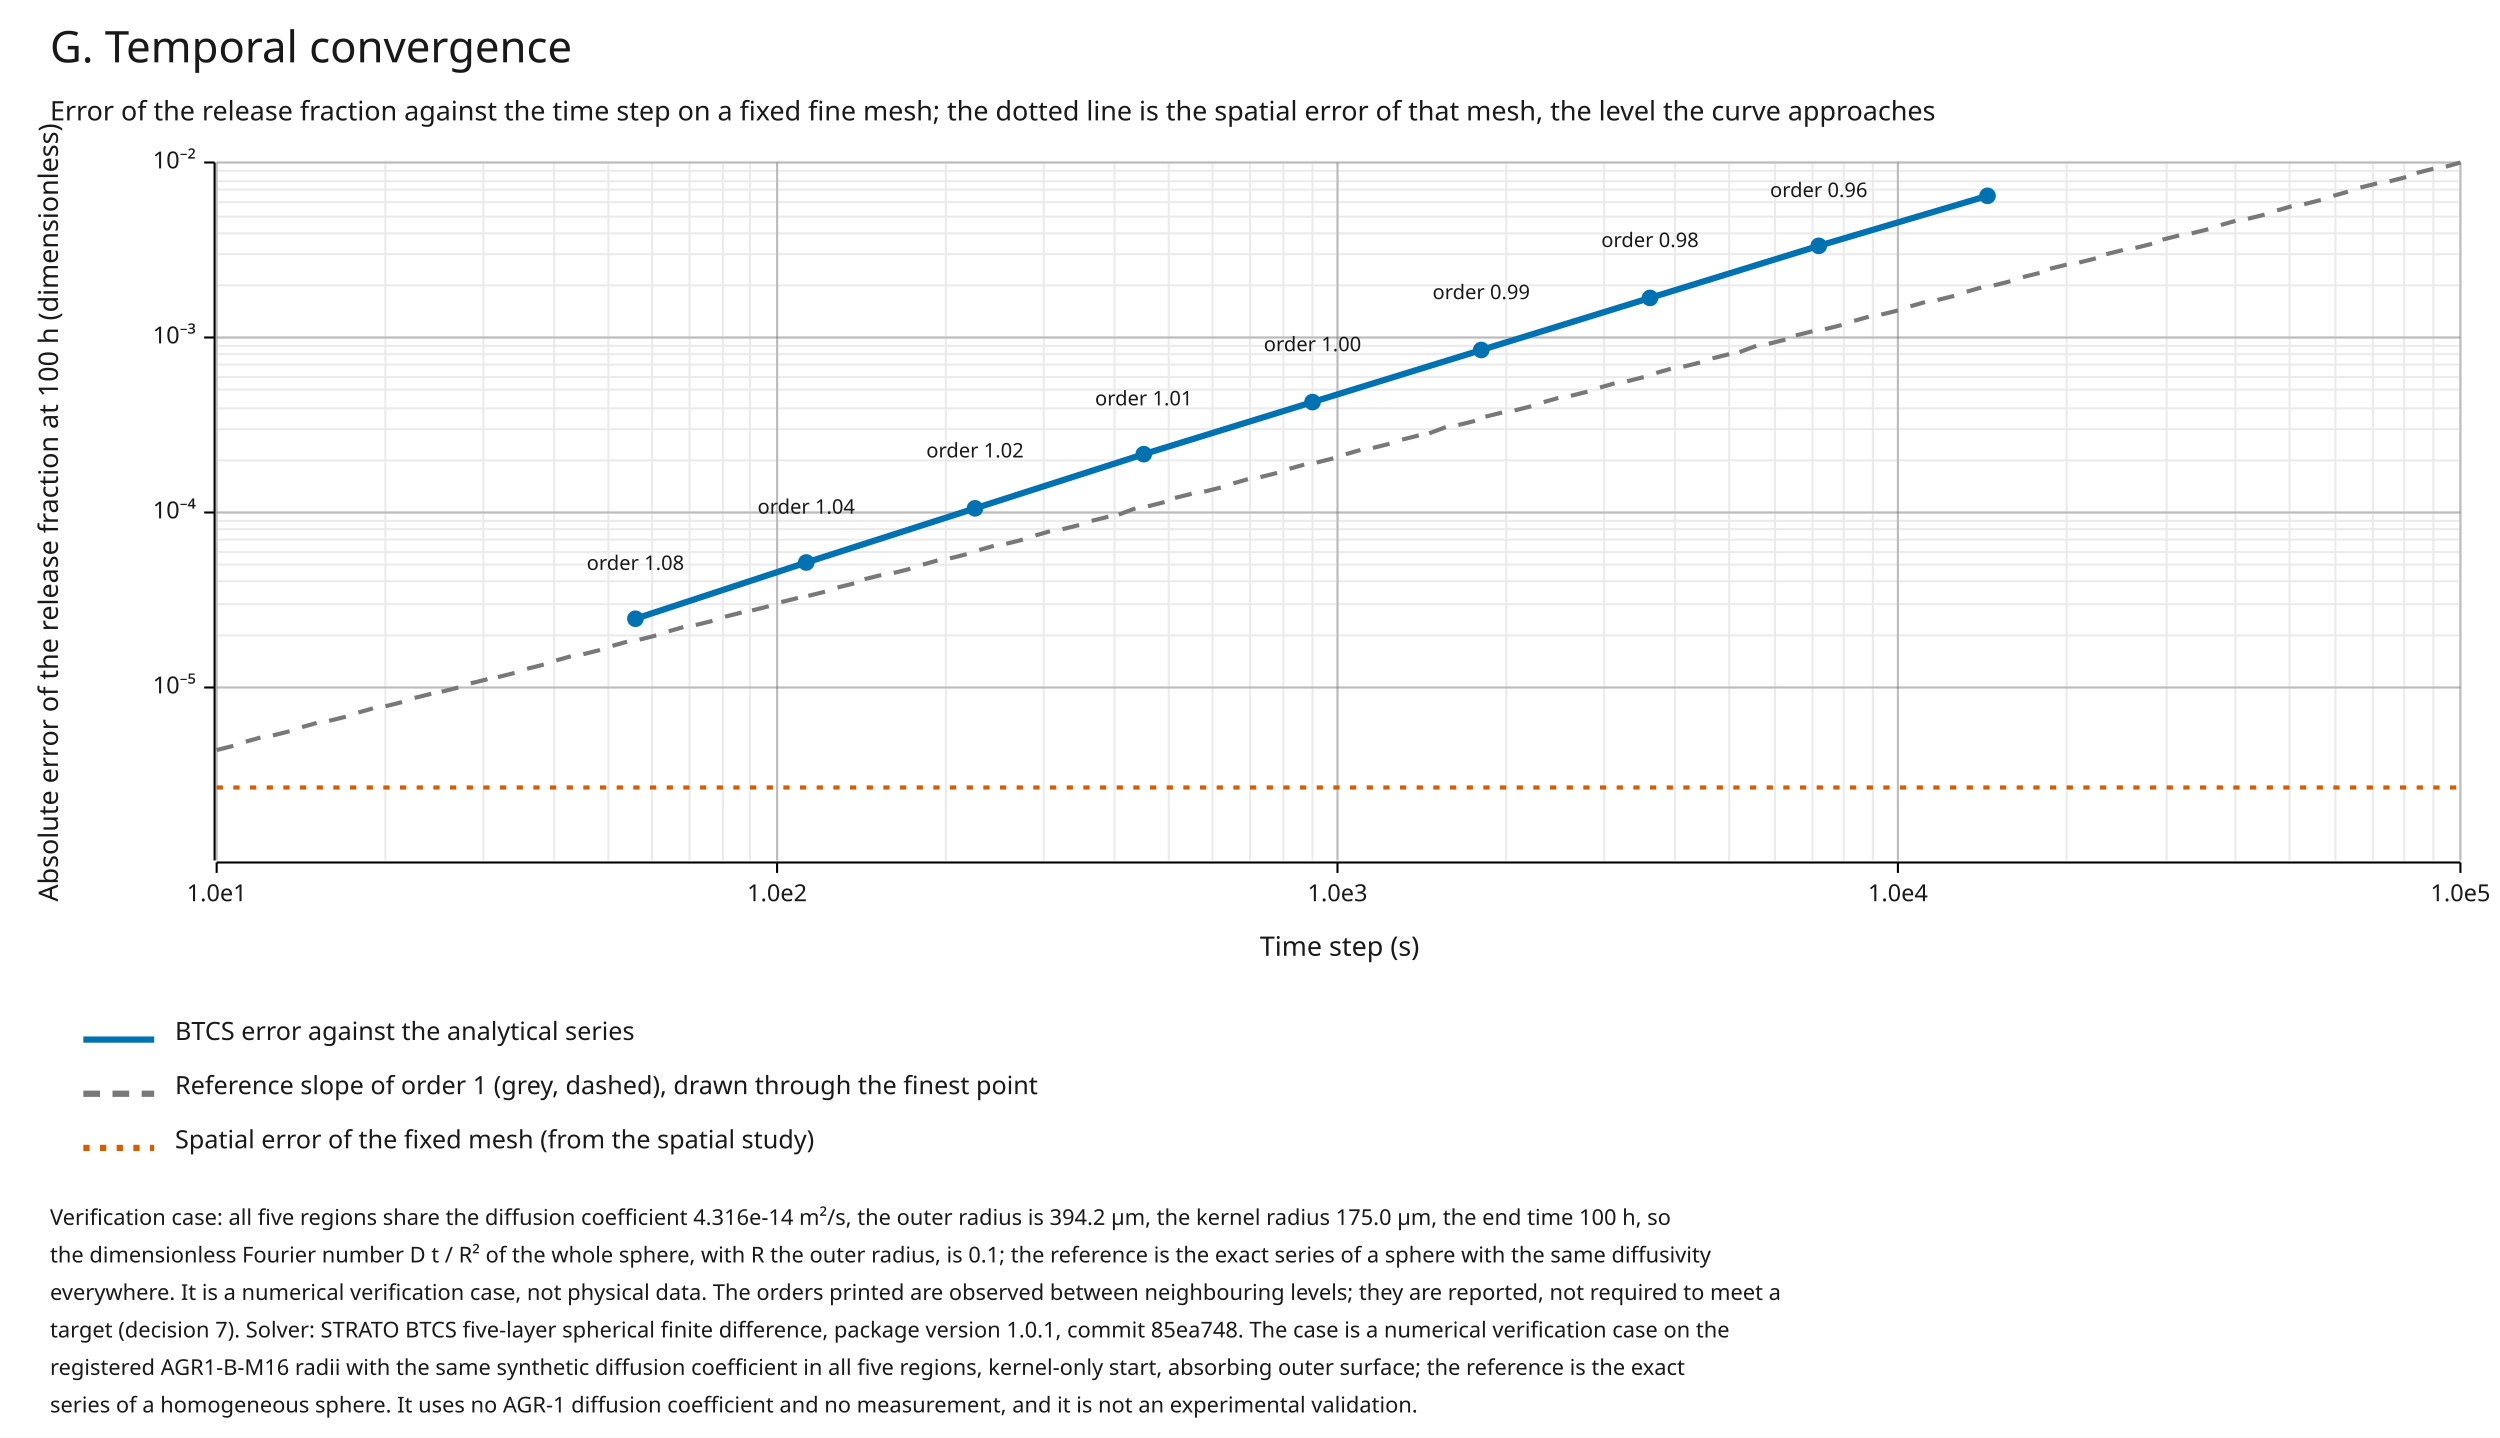
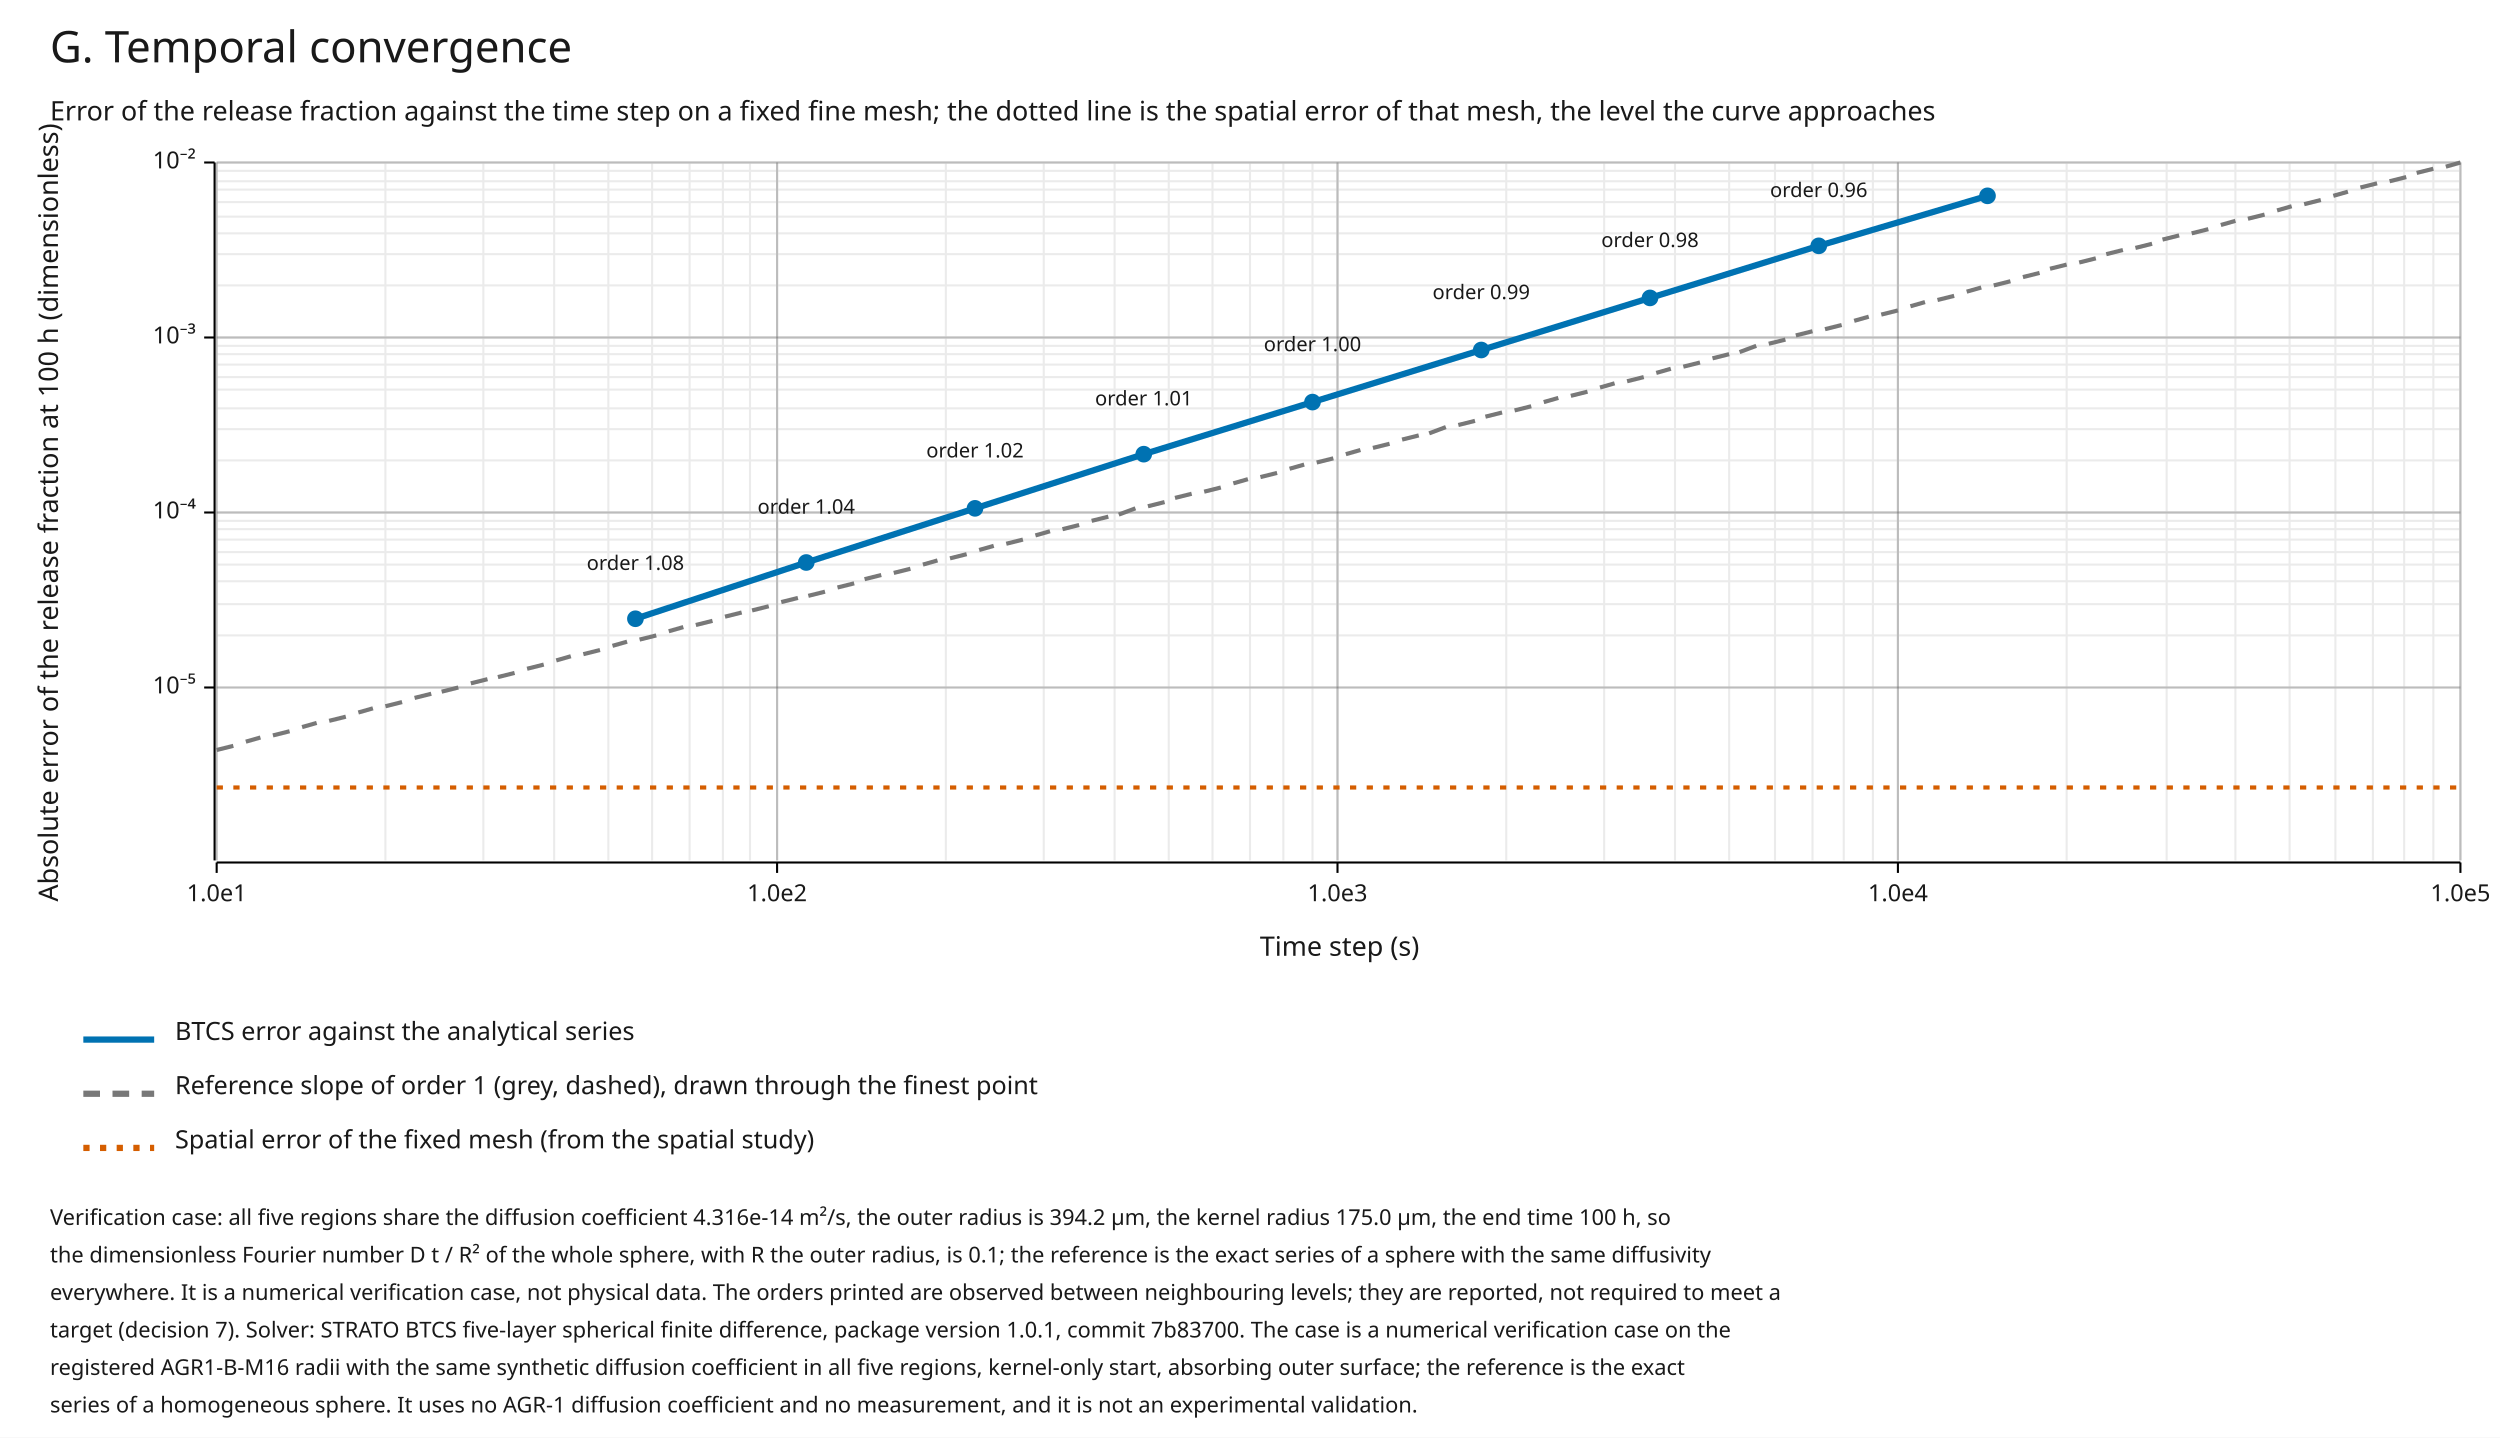
<svg xmlns="http://www.w3.org/2000/svg" width="1200" height="690" viewBox="0 0 1200 690">
  <rect x="0" y="0" width="1200" height="690" opacity="1" fill="#FFFFFF" stroke="none" />
  <text x="24" y="14" dy="0.76em" text-anchor="start" font-family="sans-serif" font-size="20.968" opacity="1" fill="#191919">
G. Temporal convergence
</text>
  <text x="24" y="48" dy="0.76em" text-anchor="start" font-family="sans-serif" font-size="12.903" opacity="1" fill="#191919">
Error of the release fraction against the time step on a fixed fine mesh; the dotted line is the spatial error of that mesh, the level the curve approaches
</text>
  <line opacity="1" stroke="#EBEBEB" stroke-width="1" x1="104" y1="413" x2="104" y2="78" />
  <line opacity="1" stroke="#EBEBEB" stroke-width="1" x1="185" y1="413" x2="185" y2="78" />
  <line opacity="1" stroke="#EBEBEB" stroke-width="1" x1="232" y1="413" x2="232" y2="78" />
  <line opacity="1" stroke="#EBEBEB" stroke-width="1" x1="266" y1="413" x2="266" y2="78" />
  <line opacity="1" stroke="#EBEBEB" stroke-width="1" x1="292" y1="413" x2="292" y2="78" />
  <line opacity="1" stroke="#EBEBEB" stroke-width="1" x1="313" y1="413" x2="313" y2="78" />
  <line opacity="1" stroke="#EBEBEB" stroke-width="1" x1="331" y1="413" x2="331" y2="78" />
  <line opacity="1" stroke="#EBEBEB" stroke-width="1" x1="347" y1="413" x2="347" y2="78" />
  <line opacity="1" stroke="#EBEBEB" stroke-width="1" x1="360" y1="413" x2="360" y2="78" />
  <line opacity="1" stroke="#EBEBEB" stroke-width="1" x1="373" y1="413" x2="373" y2="78" />
  <line opacity="1" stroke="#EBEBEB" stroke-width="1" x1="373" y1="413" x2="373" y2="78" />
  <line opacity="1" stroke="#EBEBEB" stroke-width="1" x1="454" y1="413" x2="454" y2="78" />
  <line opacity="1" stroke="#EBEBEB" stroke-width="1" x1="501" y1="413" x2="501" y2="78" />
  <line opacity="1" stroke="#EBEBEB" stroke-width="1" x1="535" y1="413" x2="535" y2="78" />
  <line opacity="1" stroke="#EBEBEB" stroke-width="1" x1="561" y1="413" x2="561" y2="78" />
  <line opacity="1" stroke="#EBEBEB" stroke-width="1" x1="582" y1="413" x2="582" y2="78" />
  <line opacity="1" stroke="#EBEBEB" stroke-width="1" x1="600" y1="413" x2="600" y2="78" />
  <line opacity="1" stroke="#EBEBEB" stroke-width="1" x1="616" y1="413" x2="616" y2="78" />
  <line opacity="1" stroke="#EBEBEB" stroke-width="1" x1="630" y1="413" x2="630" y2="78" />
  <line opacity="1" stroke="#EBEBEB" stroke-width="1" x1="642" y1="413" x2="642" y2="78" />
  <line opacity="1" stroke="#EBEBEB" stroke-width="1" x1="642" y1="413" x2="642" y2="78" />
  <line opacity="1" stroke="#EBEBEB" stroke-width="1" x1="723" y1="413" x2="723" y2="78" />
  <line opacity="1" stroke="#EBEBEB" stroke-width="1" x1="770" y1="413" x2="770" y2="78" />
  <line opacity="1" stroke="#EBEBEB" stroke-width="1" x1="804" y1="413" x2="804" y2="78" />
  <line opacity="1" stroke="#EBEBEB" stroke-width="1" x1="830" y1="413" x2="830" y2="78" />
  <line opacity="1" stroke="#EBEBEB" stroke-width="1" x1="852" y1="413" x2="852" y2="78" />
  <line opacity="1" stroke="#EBEBEB" stroke-width="1" x1="870" y1="413" x2="870" y2="78" />
  <line opacity="1" stroke="#EBEBEB" stroke-width="1" x1="885" y1="413" x2="885" y2="78" />
  <line opacity="1" stroke="#EBEBEB" stroke-width="1" x1="899" y1="413" x2="899" y2="78" />
  <line opacity="1" stroke="#EBEBEB" stroke-width="1" x1="911" y1="413" x2="911" y2="78" />
  <line opacity="1" stroke="#EBEBEB" stroke-width="1" x1="911" y1="413" x2="911" y2="78" />
  <line opacity="1" stroke="#EBEBEB" stroke-width="1" x1="992" y1="413" x2="992" y2="78" />
  <line opacity="1" stroke="#EBEBEB" stroke-width="1" x1="1040" y1="413" x2="1040" y2="78" />
  <line opacity="1" stroke="#EBEBEB" stroke-width="1" x1="1073" y1="413" x2="1073" y2="78" />
  <line opacity="1" stroke="#EBEBEB" stroke-width="1" x1="1099" y1="413" x2="1099" y2="78" />
  <line opacity="1" stroke="#EBEBEB" stroke-width="1" x1="1121" y1="413" x2="1121" y2="78" />
  <line opacity="1" stroke="#EBEBEB" stroke-width="1" x1="1139" y1="413" x2="1139" y2="78" />
  <line opacity="1" stroke="#EBEBEB" stroke-width="1" x1="1154" y1="413" x2="1154" y2="78" />
  <line opacity="1" stroke="#EBEBEB" stroke-width="1" x1="1168" y1="413" x2="1168" y2="78" />
  <line opacity="1" stroke="#EBEBEB" stroke-width="1" x1="1181" y1="413" x2="1181" y2="78" />
  <line opacity="1" stroke="#EBEBEB" stroke-width="1" x1="1181" y1="413" x2="1181" y2="78" />
  <line opacity="1" stroke="#EBEBEB" stroke-width="1" x1="104" y1="330" x2="1181" y2="330" />
  <line opacity="1" stroke="#EBEBEB" stroke-width="1" x1="104" y1="305" x2="1181" y2="305" />
  <line opacity="1" stroke="#EBEBEB" stroke-width="1" x1="104" y1="290" x2="1181" y2="290" />
  <line opacity="1" stroke="#EBEBEB" stroke-width="1" x1="104" y1="279" x2="1181" y2="279" />
  <line opacity="1" stroke="#EBEBEB" stroke-width="1" x1="104" y1="271" x2="1181" y2="271" />
  <line opacity="1" stroke="#EBEBEB" stroke-width="1" x1="104" y1="265" x2="1181" y2="265" />
  <line opacity="1" stroke="#EBEBEB" stroke-width="1" x1="104" y1="259" x2="1181" y2="259" />
  <line opacity="1" stroke="#EBEBEB" stroke-width="1" x1="104" y1="254" x2="1181" y2="254" />
  <line opacity="1" stroke="#EBEBEB" stroke-width="1" x1="104" y1="250" x2="1181" y2="250" />
  <line opacity="1" stroke="#EBEBEB" stroke-width="1" x1="104" y1="246" x2="1181" y2="246" />
  <line opacity="1" stroke="#EBEBEB" stroke-width="1" x1="104" y1="246" x2="1181" y2="246" />
  <line opacity="1" stroke="#EBEBEB" stroke-width="1" x1="104" y1="221" x2="1181" y2="221" />
  <line opacity="1" stroke="#EBEBEB" stroke-width="1" x1="104" y1="206" x2="1181" y2="206" />
  <line opacity="1" stroke="#EBEBEB" stroke-width="1" x1="104" y1="196" x2="1181" y2="196" />
  <line opacity="1" stroke="#EBEBEB" stroke-width="1" x1="104" y1="187" x2="1181" y2="187" />
  <line opacity="1" stroke="#EBEBEB" stroke-width="1" x1="104" y1="181" x2="1181" y2="181" />
  <line opacity="1" stroke="#EBEBEB" stroke-width="1" x1="104" y1="175" x2="1181" y2="175" />
  <line opacity="1" stroke="#EBEBEB" stroke-width="1" x1="104" y1="170" x2="1181" y2="170" />
  <line opacity="1" stroke="#EBEBEB" stroke-width="1" x1="104" y1="166" x2="1181" y2="166" />
  <line opacity="1" stroke="#EBEBEB" stroke-width="1" x1="104" y1="162" x2="1181" y2="162" />
  <line opacity="1" stroke="#EBEBEB" stroke-width="1" x1="104" y1="162" x2="1181" y2="162" />
  <line opacity="1" stroke="#EBEBEB" stroke-width="1" x1="104" y1="137" x2="1181" y2="137" />
  <line opacity="1" stroke="#EBEBEB" stroke-width="1" x1="104" y1="122" x2="1181" y2="122" />
  <line opacity="1" stroke="#EBEBEB" stroke-width="1" x1="104" y1="112" x2="1181" y2="112" />
  <line opacity="1" stroke="#EBEBEB" stroke-width="1" x1="104" y1="104" x2="1181" y2="104" />
  <line opacity="1" stroke="#EBEBEB" stroke-width="1" x1="104" y1="97" x2="1181" y2="97" />
  <line opacity="1" stroke="#EBEBEB" stroke-width="1" x1="104" y1="91" x2="1181" y2="91" />
  <line opacity="1" stroke="#EBEBEB" stroke-width="1" x1="104" y1="87" x2="1181" y2="87" />
  <line opacity="1" stroke="#EBEBEB" stroke-width="1" x1="104" y1="82" x2="1181" y2="82" />
  <line opacity="1" stroke="#EBEBEB" stroke-width="1" x1="104" y1="78" x2="1181" y2="78" />
  <line opacity="1" stroke="#EBEBEB" stroke-width="1" x1="104" y1="78" x2="1181" y2="78" />
  <text x="18" y="246" dy="0.76em" text-anchor="middle" font-family="sans-serif" font-size="12.903" opacity="1" fill="#191919" transform="rotate(270, 18, 246)">
Absolute error of the release fraction at 100 h (dimensionless)
</text>
  <text x="643" y="462" dy="-0.5ex" text-anchor="middle" font-family="sans-serif" font-size="12.903" opacity="1" fill="#191919">
Time step (s)
</text>
  <line opacity="0.2" stroke="#000000" stroke-width="1" x1="104" y1="413" x2="104" y2="78" />
  <line opacity="0.2" stroke="#000000" stroke-width="1" x1="373" y1="413" x2="373" y2="78" />
  <line opacity="0.2" stroke="#000000" stroke-width="1" x1="642" y1="413" x2="642" y2="78" />
  <line opacity="0.2" stroke="#000000" stroke-width="1" x1="911" y1="413" x2="911" y2="78" />
  <line opacity="0.2" stroke="#000000" stroke-width="1" x1="1181" y1="413" x2="1181" y2="78" />
  <line opacity="0.2" stroke="#000000" stroke-width="1" x1="104" y1="330" x2="1181" y2="330" />
  <line opacity="0.2" stroke="#000000" stroke-width="1" x1="104" y1="246" x2="1181" y2="246" />
  <line opacity="0.2" stroke="#000000" stroke-width="1" x1="104" y1="162" x2="1181" y2="162" />
  <line opacity="0.2" stroke="#000000" stroke-width="1" x1="104" y1="78" x2="1181" y2="78" />
  <polyline fill="none" opacity="1" stroke="#000000" stroke-width="1" points="103,78 103,413 " />
  <text x="94" y="330" dy="0.5ex" text-anchor="end" font-family="sans-serif" font-size="11.29" opacity="1" fill="#191919">
10⁻⁵
</text>
  <polyline fill="none" opacity="1" stroke="#000000" stroke-width="1" points="98,330 103,330 " />
  <text x="94" y="246" dy="0.5ex" text-anchor="end" font-family="sans-serif" font-size="11.29" opacity="1" fill="#191919">
10⁻⁴
</text>
  <polyline fill="none" opacity="1" stroke="#000000" stroke-width="1" points="98,246 103,246 " />
  <text x="94" y="162" dy="0.5ex" text-anchor="end" font-family="sans-serif" font-size="11.29" opacity="1" fill="#191919">
10⁻³
</text>
  <polyline fill="none" opacity="1" stroke="#000000" stroke-width="1" points="98,162 103,162 " />
  <text x="94" y="78" dy="0.5ex" text-anchor="end" font-family="sans-serif" font-size="11.29" opacity="1" fill="#191919">
10⁻²
</text>
  <polyline fill="none" opacity="1" stroke="#000000" stroke-width="1" points="98,78 103,78 " />
  <polyline fill="none" opacity="1" stroke="#000000" stroke-width="1" points="104,414 1181,414 " />
  <text x="104" y="424" dy="0.76em" text-anchor="middle" font-family="sans-serif" font-size="11.29" opacity="1" fill="#191919">
1.0e1
</text>
  <polyline fill="none" opacity="1" stroke="#000000" stroke-width="1" points="104,414 104,419 " />
  <text x="373" y="424" dy="0.76em" text-anchor="middle" font-family="sans-serif" font-size="11.29" opacity="1" fill="#191919">
1.0e2
</text>
  <polyline fill="none" opacity="1" stroke="#000000" stroke-width="1" points="373,414 373,419 " />
  <text x="642" y="424" dy="0.76em" text-anchor="middle" font-family="sans-serif" font-size="11.29" opacity="1" fill="#191919">
1.0e3
</text>
  <polyline fill="none" opacity="1" stroke="#000000" stroke-width="1" points="642,414 642,419 " />
  <text x="911" y="424" dy="0.76em" text-anchor="middle" font-family="sans-serif" font-size="11.29" opacity="1" fill="#191919">
1.0e4
</text>
  <polyline fill="none" opacity="1" stroke="#000000" stroke-width="1" points="911,414 911,419 " />
  <text x="1181" y="424" dy="0.76em" text-anchor="middle" font-family="sans-serif" font-size="11.29" opacity="1" fill="#191919">
1.0e5
</text>
  <polyline fill="none" opacity="1" stroke="#000000" stroke-width="1" points="1181,414 1181,419 " />
  <polyline fill="none" opacity="1" stroke="#0072B2" stroke-width="3" points="954,94 873,118 792,143 711,168 630,193 549,218 468,244 387,270 305,297 " />
  <circle cx="954" cy="94" r="4" opacity="1" fill="#0072B2" stroke="none" stroke-width="1" />
  <circle cx="873" cy="118" r="4" opacity="1" fill="#0072B2" stroke="none" stroke-width="1" />
  <circle cx="792" cy="143" r="4" opacity="1" fill="#0072B2" stroke="none" stroke-width="1" />
  <circle cx="711" cy="168" r="4" opacity="1" fill="#0072B2" stroke="none" stroke-width="1" />
  <circle cx="630" cy="193" r="4" opacity="1" fill="#0072B2" stroke="none" stroke-width="1" />
  <circle cx="549" cy="218" r="4" opacity="1" fill="#0072B2" stroke="none" stroke-width="1" />
  <circle cx="468" cy="244" r="4" opacity="1" fill="#0072B2" stroke="none" stroke-width="1" />
  <circle cx="387" cy="270" r="4" opacity="1" fill="#0072B2" stroke="none" stroke-width="1" />
  <circle cx="305" cy="297" r="4" opacity="1" fill="#0072B2" stroke="none" stroke-width="1" />
  <polyline fill="none" opacity="1" stroke="#787878" stroke-width="2" points="104,360 112,358 " />
  <polyline fill="none" opacity="1" stroke="#787878" stroke-width="2" points="118,356 125,354 " />
  <polyline fill="none" opacity="1" stroke="#787878" stroke-width="2" points="131,353 139,351 " />
  <polyline fill="none" opacity="1" stroke="#787878" stroke-width="2" points="145,349 152,347 " />
  <polyline fill="none" opacity="1" stroke="#787878" stroke-width="2" points="158,346 166,344 " />
  <polyline fill="none" opacity="1" stroke="#787878" stroke-width="2" points="172,342 179,340 " />
  <polyline fill="none" opacity="1" stroke="#787878" stroke-width="2" points="185,339 193,337 " />
  <polyline fill="none" opacity="1" stroke="#787878" stroke-width="2" points="199,335 207,333 " />
  <polyline fill="none" opacity="1" stroke="#787878" stroke-width="2" points="212,332 220,330 " />
  <polyline fill="none" opacity="1" stroke="#787878" stroke-width="2" points="226,328 234,326 " />
  <polyline fill="none" opacity="1" stroke="#787878" stroke-width="2" points="239,325 247,323 " />
  <polyline fill="none" opacity="1" stroke="#787878" stroke-width="2" points="253,321 261,319 " />
  <polyline fill="none" opacity="1" stroke="#787878" stroke-width="2" points="267,317 274,315 " />
  <polyline fill="none" opacity="1" stroke="#787878" stroke-width="2" points="280,314 288,312 " />
  <polyline fill="none" opacity="1" stroke="#787878" stroke-width="2" points="294,310 301,308 " />
  <polyline fill="none" opacity="1" stroke="#787878" stroke-width="2" points="307,307 315,305 " />
  <polyline fill="none" opacity="1" stroke="#787878" stroke-width="2" points="321,303 328,301 " />
  <polyline fill="none" opacity="1" stroke="#787878" stroke-width="2" points="334,300 342,298 " />
  <polyline fill="none" opacity="1" stroke="#787878" stroke-width="2" points="348,296 356,294 " />
  <polyline fill="none" opacity="1" stroke="#787878" stroke-width="2" points="361,293 369,291 " />
  <polyline fill="none" opacity="1" stroke="#787878" stroke-width="2" points="375,289 383,287 " />
  <polyline fill="none" opacity="1" stroke="#787878" stroke-width="2" points="388,286 396,284 " />
  <polyline fill="none" opacity="1" stroke="#787878" stroke-width="2" points="402,282 410,280 " />
  <polyline fill="none" opacity="1" stroke="#787878" stroke-width="2" points="415,278 423,276 " />
  <polyline fill="none" opacity="1" stroke="#787878" stroke-width="2" points="429,275 437,273 " />
  <polyline fill="none" opacity="1" stroke="#787878" stroke-width="2" points="443,271 450,269 " />
  <polyline fill="none" opacity="1" stroke="#787878" stroke-width="2" points="456,268 464,266 " />
  <polyline fill="none" opacity="1" stroke="#787878" stroke-width="2" points="470,264 477,262 " />
  <polyline fill="none" opacity="1" stroke="#787878" stroke-width="2" points="483,261 491,259 " />
  <polyline fill="none" opacity="1" stroke="#787878" stroke-width="2" points="497,257 504,255 " />
  <polyline fill="none" opacity="1" stroke="#787878" stroke-width="2" points="510,254 518,252 " />
  <polyline fill="none" opacity="1" stroke="#787878" stroke-width="2" points="524,250 532,248 " />
  <polyline fill="none" opacity="1" stroke="#787878" stroke-width="2" points="537,247 545,244 " />
  <polyline fill="none" opacity="1" stroke="#787878" stroke-width="2" points="551,243 559,241 " />
  <polyline fill="none" opacity="1" stroke="#787878" stroke-width="2" points="564,239 572,237 " />
  <polyline fill="none" opacity="1" stroke="#787878" stroke-width="2" points="578,236 586,234 " />
  <polyline fill="none" opacity="1" stroke="#787878" stroke-width="2" points="592,232 599,230 " />
  <polyline fill="none" opacity="1" stroke="#787878" stroke-width="2" points="605,229 613,227 " />
  <polyline fill="none" opacity="1" stroke="#787878" stroke-width="2" points="619,225 626,223 " />
  <polyline fill="none" opacity="1" stroke="#787878" stroke-width="2" points="632,222 640,220 " />
  <polyline fill="none" opacity="1" stroke="#787878" stroke-width="2" points="646,218 653,216 " />
  <polyline fill="none" opacity="1" stroke="#787878" stroke-width="2" points="659,215 667,213 " />
  <polyline fill="none" opacity="1" stroke="#787878" stroke-width="2" points="673,211 681,209 " />
  <polyline fill="none" opacity="1" stroke="#787878" stroke-width="2" points="686,208 694,205 " />
  <polyline fill="none" opacity="1" stroke="#787878" stroke-width="2" points="700,204 708,202 " />
  <polyline fill="none" opacity="1" stroke="#787878" stroke-width="2" points="713,200 721,198 " />
  <polyline fill="none" opacity="1" stroke="#787878" stroke-width="2" points="727,197 735,195 " />
  <polyline fill="none" opacity="1" stroke="#787878" stroke-width="2" points="741,193 748,191 " />
  <polyline fill="none" opacity="1" stroke="#787878" stroke-width="2" points="754,190 762,188 " />
  <polyline fill="none" opacity="1" stroke="#787878" stroke-width="2" points="768,186 775,184 " />
  <polyline fill="none" opacity="1" stroke="#787878" stroke-width="2" points="781,183 789,181 " />
  <polyline fill="none" opacity="1" stroke="#787878" stroke-width="2" points="795,179 802,177 " />
  <polyline fill="none" opacity="1" stroke="#787878" stroke-width="2" points="808,176 816,174 " />
  <polyline fill="none" opacity="1" stroke="#787878" stroke-width="2" points="822,172 830,170 " />
  <polyline fill="none" opacity="1" stroke="#787878" stroke-width="2" points="835,169 843,166 " />
  <polyline fill="none" opacity="1" stroke="#787878" stroke-width="2" points="849,165 857,163 " />
  <polyline fill="none" opacity="1" stroke="#787878" stroke-width="2" points="862,161 870,159 " />
  <polyline fill="none" opacity="1" stroke="#787878" stroke-width="2" points="876,158 884,156 " />
  <polyline fill="none" opacity="1" stroke="#787878" stroke-width="2" points="890,154 897,152 " />
  <polyline fill="none" opacity="1" stroke="#787878" stroke-width="2" points="903,151 911,149 " />
  <polyline fill="none" opacity="1" stroke="#787878" stroke-width="2" points="917,147 924,145 " />
  <polyline fill="none" opacity="1" stroke="#787878" stroke-width="2" points="930,144 938,142 " />
  <polyline fill="none" opacity="1" stroke="#787878" stroke-width="2" points="944,140 951,138 " />
  <polyline fill="none" opacity="1" stroke="#787878" stroke-width="2" points="957,137 965,135 " />
  <polyline fill="none" opacity="1" stroke="#787878" stroke-width="2" points="971,133 979,131 " />
  <polyline fill="none" opacity="1" stroke="#787878" stroke-width="2" points="984,129 992,127 " />
  <polyline fill="none" opacity="1" stroke="#787878" stroke-width="2" points="998,126 1006,124 " />
  <polyline fill="none" opacity="1" stroke="#787878" stroke-width="2" points="1011,122 1019,120 " />
  <polyline fill="none" opacity="1" stroke="#787878" stroke-width="2" points="1025,119 1033,117 " />
  <polyline fill="none" opacity="1" stroke="#787878" stroke-width="2" points="1038,115 1046,113 " />
  <polyline fill="none" opacity="1" stroke="#787878" stroke-width="2" points="1052,112 1060,110 " />
  <polyline fill="none" opacity="1" stroke="#787878" stroke-width="2" points="1066,108 1073,106 " />
  <polyline fill="none" opacity="1" stroke="#787878" stroke-width="2" points="1079,105 1087,103 " />
  <polyline fill="none" opacity="1" stroke="#787878" stroke-width="2" points="1093,101 1100,99 " />
  <polyline fill="none" opacity="1" stroke="#787878" stroke-width="2" points="1106,98 1114,96 " />
  <polyline fill="none" opacity="1" stroke="#787878" stroke-width="2" points="1120,94 1127,92 " />
  <polyline fill="none" opacity="1" stroke="#787878" stroke-width="2" points="1133,90 1141,88 " />
  <polyline fill="none" opacity="1" stroke="#787878" stroke-width="2" points="1147,87 1155,85 " />
  <polyline fill="none" opacity="1" stroke="#787878" stroke-width="2" points="1160,83 1168,81 " />
  <polyline fill="none" opacity="1" stroke="#787878" stroke-width="2" points="1174,80 1181,78 " />
  <polyline fill="none" opacity="1" stroke="#D55E00" stroke-width="2" points="104,378 107,378 " />
  <polyline fill="none" opacity="1" stroke="#D55E00" stroke-width="2" points="112,378 115,378 " />
  <polyline fill="none" opacity="1" stroke="#D55E00" stroke-width="2" points="120,378 123,378 " />
  <polyline fill="none" opacity="1" stroke="#D55E00" stroke-width="2" points="128,378 131,378 " />
  <polyline fill="none" opacity="1" stroke="#D55E00" stroke-width="2" points="136,378 139,378 " />
  <polyline fill="none" opacity="1" stroke="#D55E00" stroke-width="2" points="144,378 147,378 " />
  <polyline fill="none" opacity="1" stroke="#D55E00" stroke-width="2" points="152,378 155,378 " />
  <polyline fill="none" opacity="1" stroke="#D55E00" stroke-width="2" points="160,378 163,378 " />
  <polyline fill="none" opacity="1" stroke="#D55E00" stroke-width="2" points="168,378 171,378 " />
  <polyline fill="none" opacity="1" stroke="#D55E00" stroke-width="2" points="176,378 179,378 " />
  <polyline fill="none" opacity="1" stroke="#D55E00" stroke-width="2" points="184,378 187,378 " />
  <polyline fill="none" opacity="1" stroke="#D55E00" stroke-width="2" points="192,378 195,378 " />
  <polyline fill="none" opacity="1" stroke="#D55E00" stroke-width="2" points="200,378 203,378 " />
  <polyline fill="none" opacity="1" stroke="#D55E00" stroke-width="2" points="208,378 211,378 " />
  <polyline fill="none" opacity="1" stroke="#D55E00" stroke-width="2" points="216,378 219,378 " />
  <polyline fill="none" opacity="1" stroke="#D55E00" stroke-width="2" points="224,378 227,378 " />
  <polyline fill="none" opacity="1" stroke="#D55E00" stroke-width="2" points="232,378 235,378 " />
  <polyline fill="none" opacity="1" stroke="#D55E00" stroke-width="2" points="240,378 243,378 " />
  <polyline fill="none" opacity="1" stroke="#D55E00" stroke-width="2" points="248,378 251,378 " />
  <polyline fill="none" opacity="1" stroke="#D55E00" stroke-width="2" points="256,378 259,378 " />
  <polyline fill="none" opacity="1" stroke="#D55E00" stroke-width="2" points="264,378 267,378 " />
  <polyline fill="none" opacity="1" stroke="#D55E00" stroke-width="2" points="272,378 275,378 " />
  <polyline fill="none" opacity="1" stroke="#D55E00" stroke-width="2" points="280,378 283,378 " />
  <polyline fill="none" opacity="1" stroke="#D55E00" stroke-width="2" points="288,378 291,378 " />
  <polyline fill="none" opacity="1" stroke="#D55E00" stroke-width="2" points="296,378 299,378 " />
  <polyline fill="none" opacity="1" stroke="#D55E00" stroke-width="2" points="304,378 307,378 " />
  <polyline fill="none" opacity="1" stroke="#D55E00" stroke-width="2" points="312,378 315,378 " />
  <polyline fill="none" opacity="1" stroke="#D55E00" stroke-width="2" points="320,378 323,378 " />
  <polyline fill="none" opacity="1" stroke="#D55E00" stroke-width="2" points="328,378 331,378 " />
  <polyline fill="none" opacity="1" stroke="#D55E00" stroke-width="2" points="336,378 339,378 " />
  <polyline fill="none" opacity="1" stroke="#D55E00" stroke-width="2" points="344,378 347,378 " />
  <polyline fill="none" opacity="1" stroke="#D55E00" stroke-width="2" points="352,378 355,378 " />
  <polyline fill="none" opacity="1" stroke="#D55E00" stroke-width="2" points="360,378 363,378 " />
  <polyline fill="none" opacity="1" stroke="#D55E00" stroke-width="2" points="368,378 371,378 " />
  <polyline fill="none" opacity="1" stroke="#D55E00" stroke-width="2" points="376,378 379,378 " />
  <polyline fill="none" opacity="1" stroke="#D55E00" stroke-width="2" points="384,378 387,378 " />
  <polyline fill="none" opacity="1" stroke="#D55E00" stroke-width="2" points="392,378 395,378 " />
  <polyline fill="none" opacity="1" stroke="#D55E00" stroke-width="2" points="400,378 403,378 " />
  <polyline fill="none" opacity="1" stroke="#D55E00" stroke-width="2" points="408,378 411,378 " />
  <polyline fill="none" opacity="1" stroke="#D55E00" stroke-width="2" points="416,378 419,378 " />
  <polyline fill="none" opacity="1" stroke="#D55E00" stroke-width="2" points="424,378 427,378 " />
  <polyline fill="none" opacity="1" stroke="#D55E00" stroke-width="2" points="432,378 435,378 " />
  <polyline fill="none" opacity="1" stroke="#D55E00" stroke-width="2" points="440,378 443,378 " />
  <polyline fill="none" opacity="1" stroke="#D55E00" stroke-width="2" points="448,378 451,378 " />
  <polyline fill="none" opacity="1" stroke="#D55E00" stroke-width="2" points="456,378 459,378 " />
  <polyline fill="none" opacity="1" stroke="#D55E00" stroke-width="2" points="464,378 467,378 " />
  <polyline fill="none" opacity="1" stroke="#D55E00" stroke-width="2" points="472,378 475,378 " />
  <polyline fill="none" opacity="1" stroke="#D55E00" stroke-width="2" points="480,378 483,378 " />
  <polyline fill="none" opacity="1" stroke="#D55E00" stroke-width="2" points="488,378 491,378 " />
  <polyline fill="none" opacity="1" stroke="#D55E00" stroke-width="2" points="496,378 499,378 " />
  <polyline fill="none" opacity="1" stroke="#D55E00" stroke-width="2" points="504,378 507,378 " />
  <polyline fill="none" opacity="1" stroke="#D55E00" stroke-width="2" points="512,378 515,378 " />
  <polyline fill="none" opacity="1" stroke="#D55E00" stroke-width="2" points="520,378 523,378 " />
  <polyline fill="none" opacity="1" stroke="#D55E00" stroke-width="2" points="528,378 531,378 " />
  <polyline fill="none" opacity="1" stroke="#D55E00" stroke-width="2" points="536,378 539,378 " />
  <polyline fill="none" opacity="1" stroke="#D55E00" stroke-width="2" points="544,378 547,378 " />
  <polyline fill="none" opacity="1" stroke="#D55E00" stroke-width="2" points="552,378 555,378 " />
  <polyline fill="none" opacity="1" stroke="#D55E00" stroke-width="2" points="560,378 563,378 " />
  <polyline fill="none" opacity="1" stroke="#D55E00" stroke-width="2" points="568,378 571,378 " />
  <polyline fill="none" opacity="1" stroke="#D55E00" stroke-width="2" points="576,378 579,378 " />
  <polyline fill="none" opacity="1" stroke="#D55E00" stroke-width="2" points="584,378 587,378 " />
  <polyline fill="none" opacity="1" stroke="#D55E00" stroke-width="2" points="592,378 595,378 " />
  <polyline fill="none" opacity="1" stroke="#D55E00" stroke-width="2" points="600,378 603,378 " />
  <polyline fill="none" opacity="1" stroke="#D55E00" stroke-width="2" points="608,378 611,378 " />
  <polyline fill="none" opacity="1" stroke="#D55E00" stroke-width="2" points="616,378 619,378 " />
  <polyline fill="none" opacity="1" stroke="#D55E00" stroke-width="2" points="624,378 627,378 " />
  <polyline fill="none" opacity="1" stroke="#D55E00" stroke-width="2" points="632,378 635,378 " />
  <polyline fill="none" opacity="1" stroke="#D55E00" stroke-width="2" points="640,378 643,378 " />
  <polyline fill="none" opacity="1" stroke="#D55E00" stroke-width="2" points="648,378 651,378 " />
  <polyline fill="none" opacity="1" stroke="#D55E00" stroke-width="2" points="656,378 659,378 " />
  <polyline fill="none" opacity="1" stroke="#D55E00" stroke-width="2" points="664,378 667,378 " />
  <polyline fill="none" opacity="1" stroke="#D55E00" stroke-width="2" points="672,378 675,378 " />
  <polyline fill="none" opacity="1" stroke="#D55E00" stroke-width="2" points="680,378 683,378 " />
  <polyline fill="none" opacity="1" stroke="#D55E00" stroke-width="2" points="688,378 691,378 " />
  <polyline fill="none" opacity="1" stroke="#D55E00" stroke-width="2" points="696,378 699,378 " />
  <polyline fill="none" opacity="1" stroke="#D55E00" stroke-width="2" points="704,378 707,378 " />
  <polyline fill="none" opacity="1" stroke="#D55E00" stroke-width="2" points="712,378 715,378 " />
  <polyline fill="none" opacity="1" stroke="#D55E00" stroke-width="2" points="720,378 723,378 " />
  <polyline fill="none" opacity="1" stroke="#D55E00" stroke-width="2" points="728,378 731,378 " />
  <polyline fill="none" opacity="1" stroke="#D55E00" stroke-width="2" points="736,378 739,378 " />
  <polyline fill="none" opacity="1" stroke="#D55E00" stroke-width="2" points="744,378 747,378 " />
  <polyline fill="none" opacity="1" stroke="#D55E00" stroke-width="2" points="752,378 755,378 " />
  <polyline fill="none" opacity="1" stroke="#D55E00" stroke-width="2" points="760,378 763,378 " />
  <polyline fill="none" opacity="1" stroke="#D55E00" stroke-width="2" points="768,378 771,378 " />
  <polyline fill="none" opacity="1" stroke="#D55E00" stroke-width="2" points="776,378 779,378 " />
  <polyline fill="none" opacity="1" stroke="#D55E00" stroke-width="2" points="784,378 787,378 " />
  <polyline fill="none" opacity="1" stroke="#D55E00" stroke-width="2" points="792,378 795,378 " />
  <polyline fill="none" opacity="1" stroke="#D55E00" stroke-width="2" points="800,378 803,378 " />
  <polyline fill="none" opacity="1" stroke="#D55E00" stroke-width="2" points="808,378 811,378 " />
  <polyline fill="none" opacity="1" stroke="#D55E00" stroke-width="2" points="816,378 819,378 " />
  <polyline fill="none" opacity="1" stroke="#D55E00" stroke-width="2" points="824,378 827,378 " />
  <polyline fill="none" opacity="1" stroke="#D55E00" stroke-width="2" points="832,378 835,378 " />
  <polyline fill="none" opacity="1" stroke="#D55E00" stroke-width="2" points="840,378 843,378 " />
  <polyline fill="none" opacity="1" stroke="#D55E00" stroke-width="2" points="848,378 851,378 " />
  <polyline fill="none" opacity="1" stroke="#D55E00" stroke-width="2" points="856,378 859,378 " />
  <polyline fill="none" opacity="1" stroke="#D55E00" stroke-width="2" points="864,378 867,378 " />
  <polyline fill="none" opacity="1" stroke="#D55E00" stroke-width="2" points="872,378 875,378 " />
  <polyline fill="none" opacity="1" stroke="#D55E00" stroke-width="2" points="880,378 883,378 " />
  <polyline fill="none" opacity="1" stroke="#D55E00" stroke-width="2" points="888,378 891,378 " />
  <polyline fill="none" opacity="1" stroke="#D55E00" stroke-width="2" points="896,378 899,378 " />
  <polyline fill="none" opacity="1" stroke="#D55E00" stroke-width="2" points="904,378 907,378 " />
  <polyline fill="none" opacity="1" stroke="#D55E00" stroke-width="2" points="912,378 915,378 " />
  <polyline fill="none" opacity="1" stroke="#D55E00" stroke-width="2" points="920,378 923,378 " />
  <polyline fill="none" opacity="1" stroke="#D55E00" stroke-width="2" points="928,378 931,378 " />
  <polyline fill="none" opacity="1" stroke="#D55E00" stroke-width="2" points="936,378 939,378 " />
  <polyline fill="none" opacity="1" stroke="#D55E00" stroke-width="2" points="944,378 947,378 " />
  <polyline fill="none" opacity="1" stroke="#D55E00" stroke-width="2" points="952,378 955,378 " />
  <polyline fill="none" opacity="1" stroke="#D55E00" stroke-width="2" points="960,378 963,378 " />
  <polyline fill="none" opacity="1" stroke="#D55E00" stroke-width="2" points="968,378 971,378 " />
  <polyline fill="none" opacity="1" stroke="#D55E00" stroke-width="2" points="976,378 979,378 " />
  <polyline fill="none" opacity="1" stroke="#D55E00" stroke-width="2" points="984,378 987,378 " />
  <polyline fill="none" opacity="1" stroke="#D55E00" stroke-width="2" points="992,378 995,378 " />
  <polyline fill="none" opacity="1" stroke="#D55E00" stroke-width="2" points="1000,378 1003,378 " />
  <polyline fill="none" opacity="1" stroke="#D55E00" stroke-width="2" points="1008,378 1011,378 " />
  <polyline fill="none" opacity="1" stroke="#D55E00" stroke-width="2" points="1016,378 1019,378 " />
  <polyline fill="none" opacity="1" stroke="#D55E00" stroke-width="2" points="1024,378 1027,378 " />
  <polyline fill="none" opacity="1" stroke="#D55E00" stroke-width="2" points="1032,378 1035,378 " />
  <polyline fill="none" opacity="1" stroke="#D55E00" stroke-width="2" points="1040,378 1043,378 " />
  <polyline fill="none" opacity="1" stroke="#D55E00" stroke-width="2" points="1048,378 1051,378 " />
  <polyline fill="none" opacity="1" stroke="#D55E00" stroke-width="2" points="1056,378 1059,378 " />
  <polyline fill="none" opacity="1" stroke="#D55E00" stroke-width="2" points="1064,378 1067,378 " />
  <polyline fill="none" opacity="1" stroke="#D55E00" stroke-width="2" points="1072,378 1075,378 " />
  <polyline fill="none" opacity="1" stroke="#D55E00" stroke-width="2" points="1080,378 1083,378 " />
  <polyline fill="none" opacity="1" stroke="#D55E00" stroke-width="2" points="1088,378 1091,378 " />
  <polyline fill="none" opacity="1" stroke="#D55E00" stroke-width="2" points="1096,378 1099,378 " />
  <polyline fill="none" opacity="1" stroke="#D55E00" stroke-width="2" points="1104,378 1107,378 " />
  <polyline fill="none" opacity="1" stroke="#D55E00" stroke-width="2" points="1112,378 1115,378 " />
  <polyline fill="none" opacity="1" stroke="#D55E00" stroke-width="2" points="1120,378 1123,378 " />
  <polyline fill="none" opacity="1" stroke="#D55E00" stroke-width="2" points="1128,378 1131,378 " />
  <polyline fill="none" opacity="1" stroke="#D55E00" stroke-width="2" points="1136,378 1139,378 " />
  <polyline fill="none" opacity="1" stroke="#D55E00" stroke-width="2" points="1144,378 1147,378 " />
  <polyline fill="none" opacity="1" stroke="#D55E00" stroke-width="2" points="1152,378 1155,378 " />
  <polyline fill="none" opacity="1" stroke="#D55E00" stroke-width="2" points="1160,378 1163,378 " />
  <polyline fill="none" opacity="1" stroke="#D55E00" stroke-width="2" points="1168,378 1171,378 " />
  <polyline fill="none" opacity="1" stroke="#D55E00" stroke-width="2" points="1176,378 1179,378 " />
  <text x="873" y="97" dy="-0.5ex" text-anchor="middle" font-family="sans-serif" font-size="9.677" opacity="1" fill="#191919">
order 0.96
</text>
  <text x="792" y="121" dy="-0.5ex" text-anchor="middle" font-family="sans-serif" font-size="9.677" opacity="1" fill="#191919">
order 0.98
</text>
  <text x="711" y="146" dy="-0.5ex" text-anchor="middle" font-family="sans-serif" font-size="9.677" opacity="1" fill="#191919">
order 0.99
</text>
  <text x="630" y="171" dy="-0.5ex" text-anchor="middle" font-family="sans-serif" font-size="9.677" opacity="1" fill="#191919">
order 1.00
</text>
  <text x="549" y="197" dy="-0.5ex" text-anchor="middle" font-family="sans-serif" font-size="9.677" opacity="1" fill="#191919">
order 1.01
</text>
  <text x="468" y="222" dy="-0.5ex" text-anchor="middle" font-family="sans-serif" font-size="9.677" opacity="1" fill="#191919">
order 1.02
</text>
  <text x="387" y="249" dy="-0.5ex" text-anchor="middle" font-family="sans-serif" font-size="9.677" opacity="1" fill="#191919">
order 1.04
</text>
  <text x="305" y="276" dy="-0.5ex" text-anchor="middle" font-family="sans-serif" font-size="9.677" opacity="1" fill="#191919">
order 1.08
</text>
  <polyline fill="none" opacity="1" stroke="#0072B2" stroke-width="3" points="40,499 74,499 " />
  <text x="84" y="490" dy="0.76em" text-anchor="start" font-family="sans-serif" font-size="12.097" opacity="1" fill="#191919">
BTCS error against the analytical series
</text>
  <polyline fill="none" opacity="1" stroke="#787878" stroke-width="3" points="40,525 48,525 " />
  <polyline fill="none" opacity="1" stroke="#787878" stroke-width="3" points="54,525 62,525 " />
  <polyline fill="none" opacity="1" stroke="#787878" stroke-width="3" points="68,525 74,525 " />
  <text x="84" y="516" dy="0.76em" text-anchor="start" font-family="sans-serif" font-size="12.097" opacity="1" fill="#191919">
Reference slope of order 1 (grey, dashed), drawn through the finest point
</text>
  <polyline fill="none" opacity="1" stroke="#D55E00" stroke-width="3" points="40,551 43,551 " />
  <polyline fill="none" opacity="1" stroke="#D55E00" stroke-width="3" points="48,551 51,551 " />
  <polyline fill="none" opacity="1" stroke="#D55E00" stroke-width="3" points="56,551 59,551 " />
  <polyline fill="none" opacity="1" stroke="#D55E00" stroke-width="3" points="64,551 67,551 " />
  <polyline fill="none" opacity="1" stroke="#D55E00" stroke-width="3" points="72,551 74,551 " />
  <text x="84" y="542" dy="0.76em" text-anchor="start" font-family="sans-serif" font-size="12.097" opacity="1" fill="#191919">
Spatial error of the fixed mesh (from the spatial study)
</text>
  <text x="24" y="580" dy="0.76em" text-anchor="start" font-family="sans-serif" font-size="10.484" opacity="1" fill="#191919">
Verification case: all five regions share the diffusion coefficient 4.316e-14 m²/s, the outer radius is 394.2 µm, the kernel radius 175.0 µm, the end time 100 h, so
</text>
  <text x="24" y="598" dy="0.76em" text-anchor="start" font-family="sans-serif" font-size="10.484" opacity="1" fill="#191919">
the dimensionless Fourier number D t / R² of the whole sphere, with R the outer radius, is 0.1; the reference is the exact series of a sphere with the same diffusivity
</text>
  <text x="24" y="616" dy="0.76em" text-anchor="start" font-family="sans-serif" font-size="10.484" opacity="1" fill="#191919">
everywhere. It is a numerical verification case, not physical data. The orders printed are observed between neighbouring levels; they are reported, not required to meet a
</text>
  <text x="24" y="634" dy="0.76em" text-anchor="start" font-family="sans-serif" font-size="10.484" opacity="1" fill="#191919">
- target (decision 7). Solver: STRATO BTCS five-layer spherical finite difference, package version 1.0.1, commit 85ea748. The case is a numerical verification case on the
+ target (decision 7). Solver: STRATO BTCS five-layer spherical finite difference, package version 1.0.1, commit 7b83700. The case is a numerical verification case on the
</text>
  <text x="24" y="652" dy="0.76em" text-anchor="start" font-family="sans-serif" font-size="10.484" opacity="1" fill="#191919">
registered AGR1-B-M16 radii with the same synthetic diffusion coefficient in all five regions, kernel-only start, absorbing outer surface; the reference is the exact
</text>
  <text x="24" y="670" dy="0.76em" text-anchor="start" font-family="sans-serif" font-size="10.484" opacity="1" fill="#191919">
series of a homogeneous sphere. It uses no AGR-1 diffusion coefficient and no measurement, and it is not an experimental validation.
</text>
</svg>
